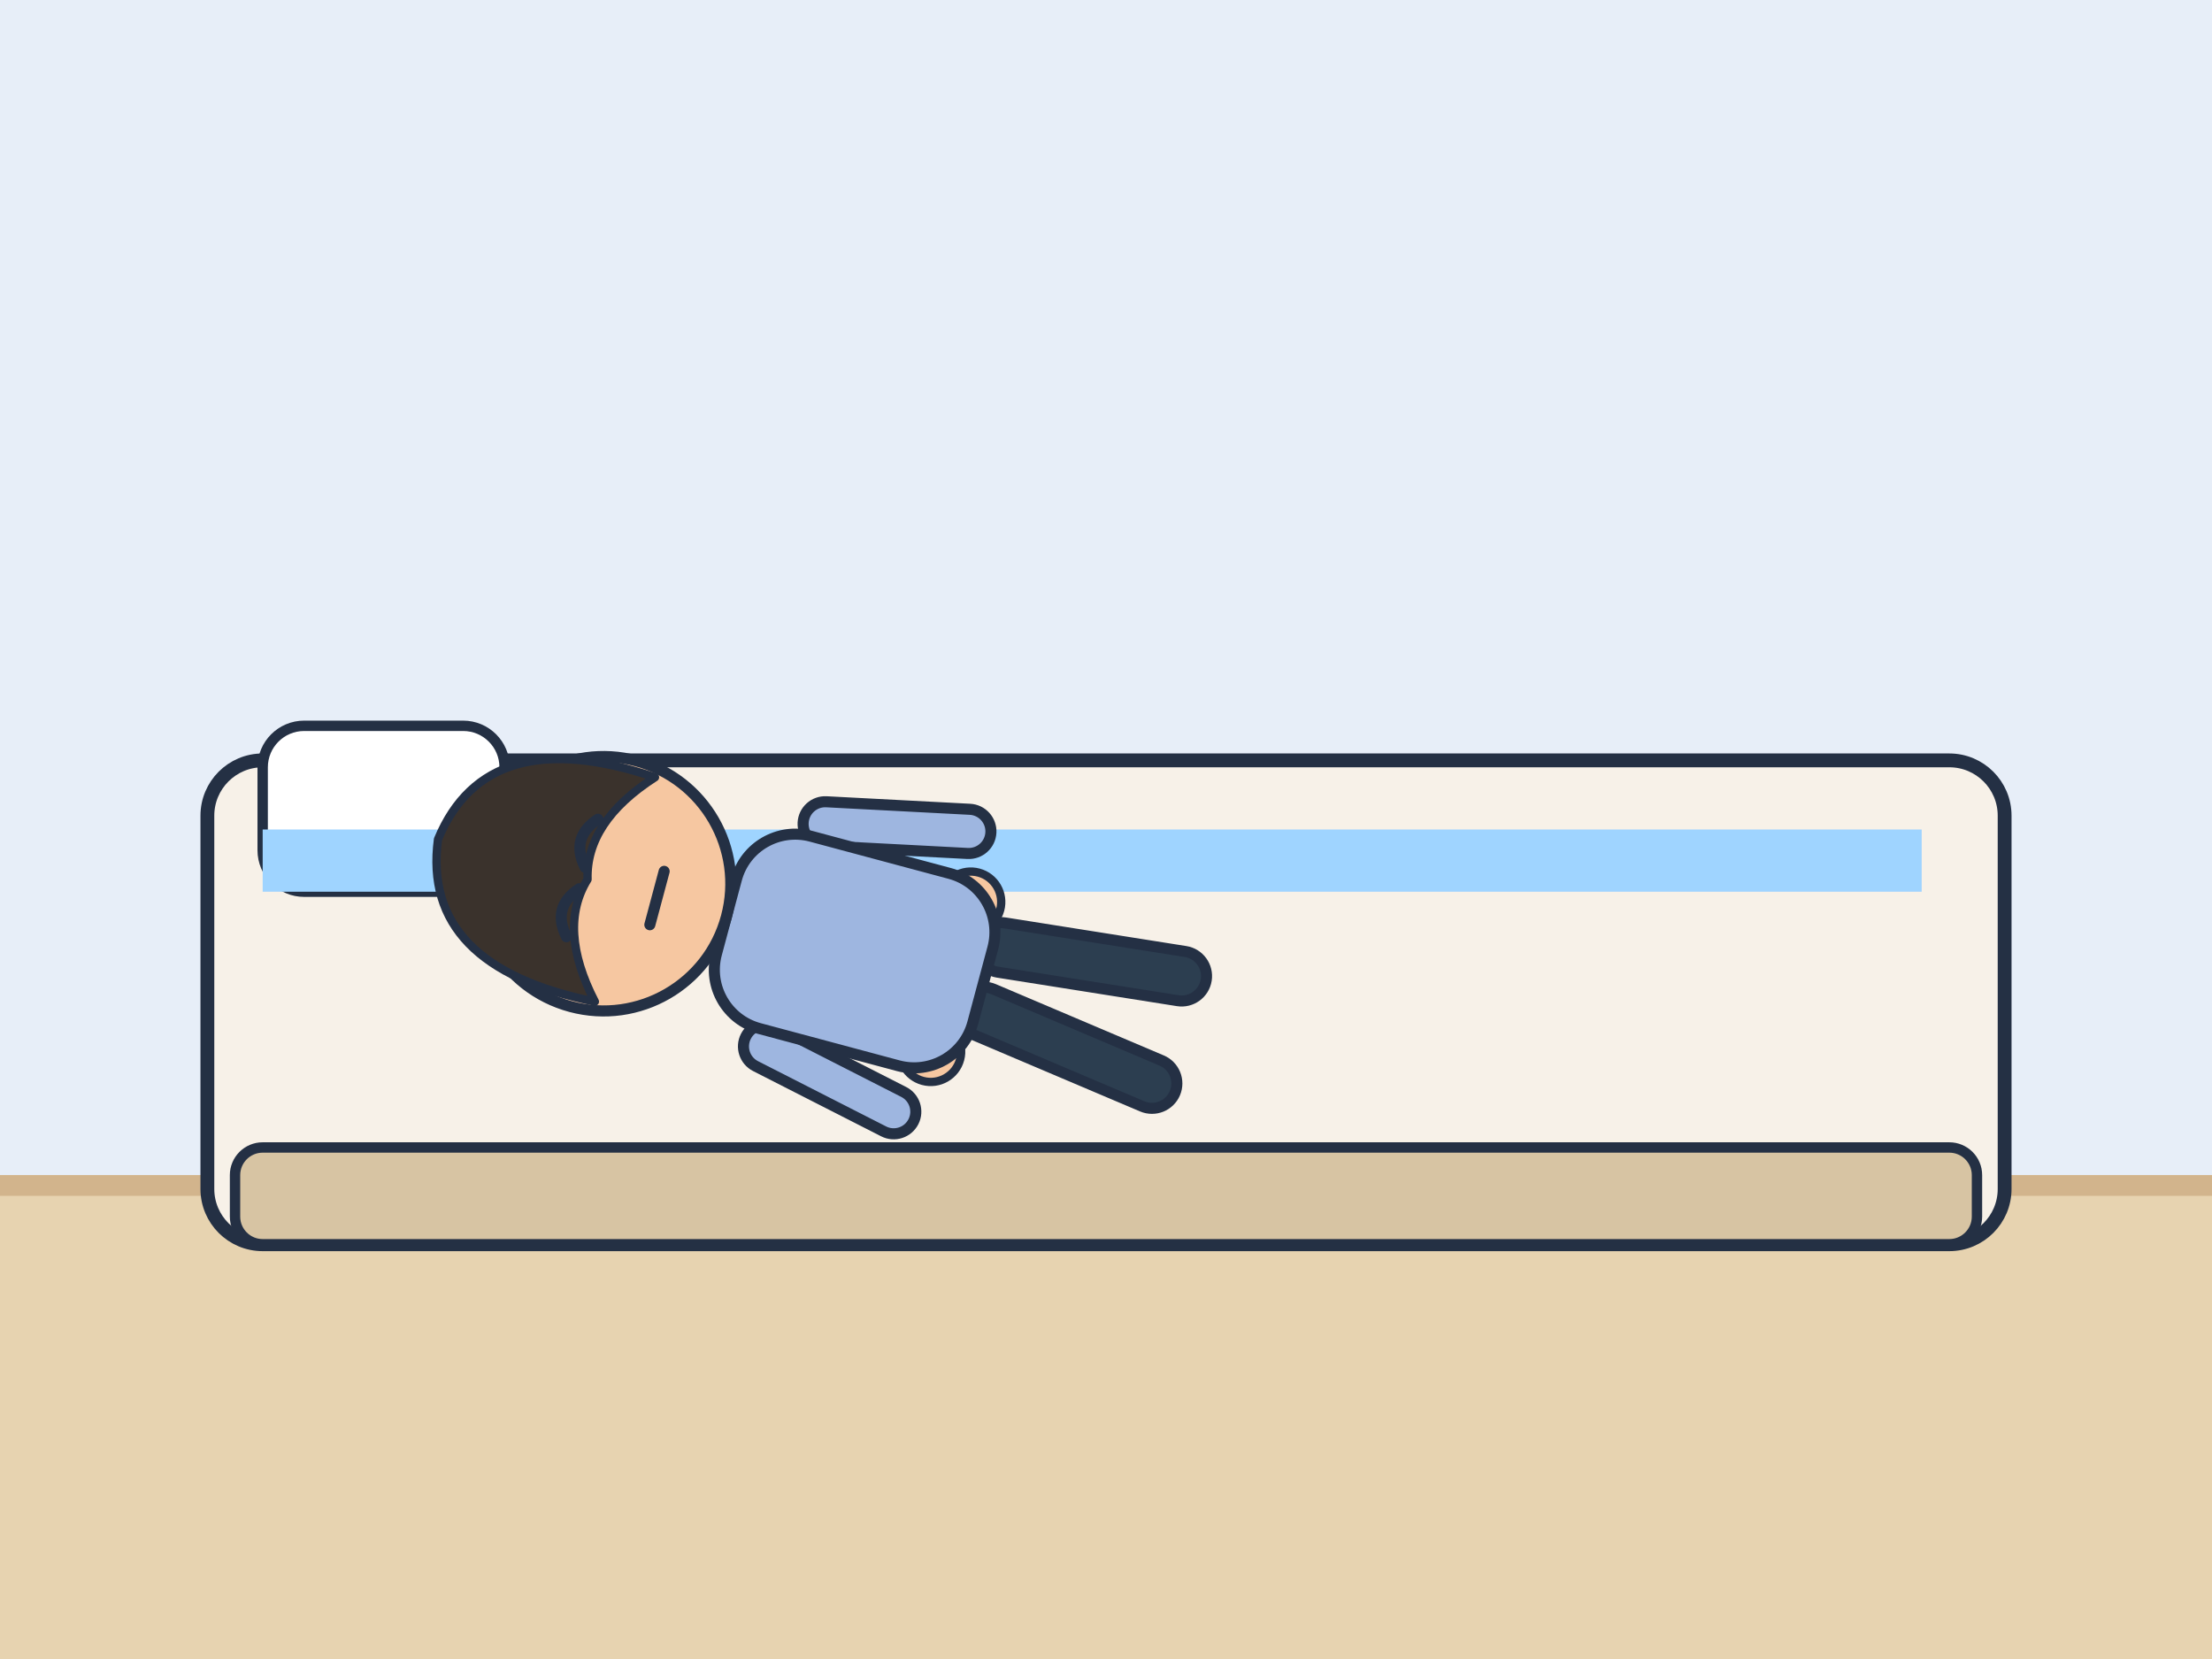
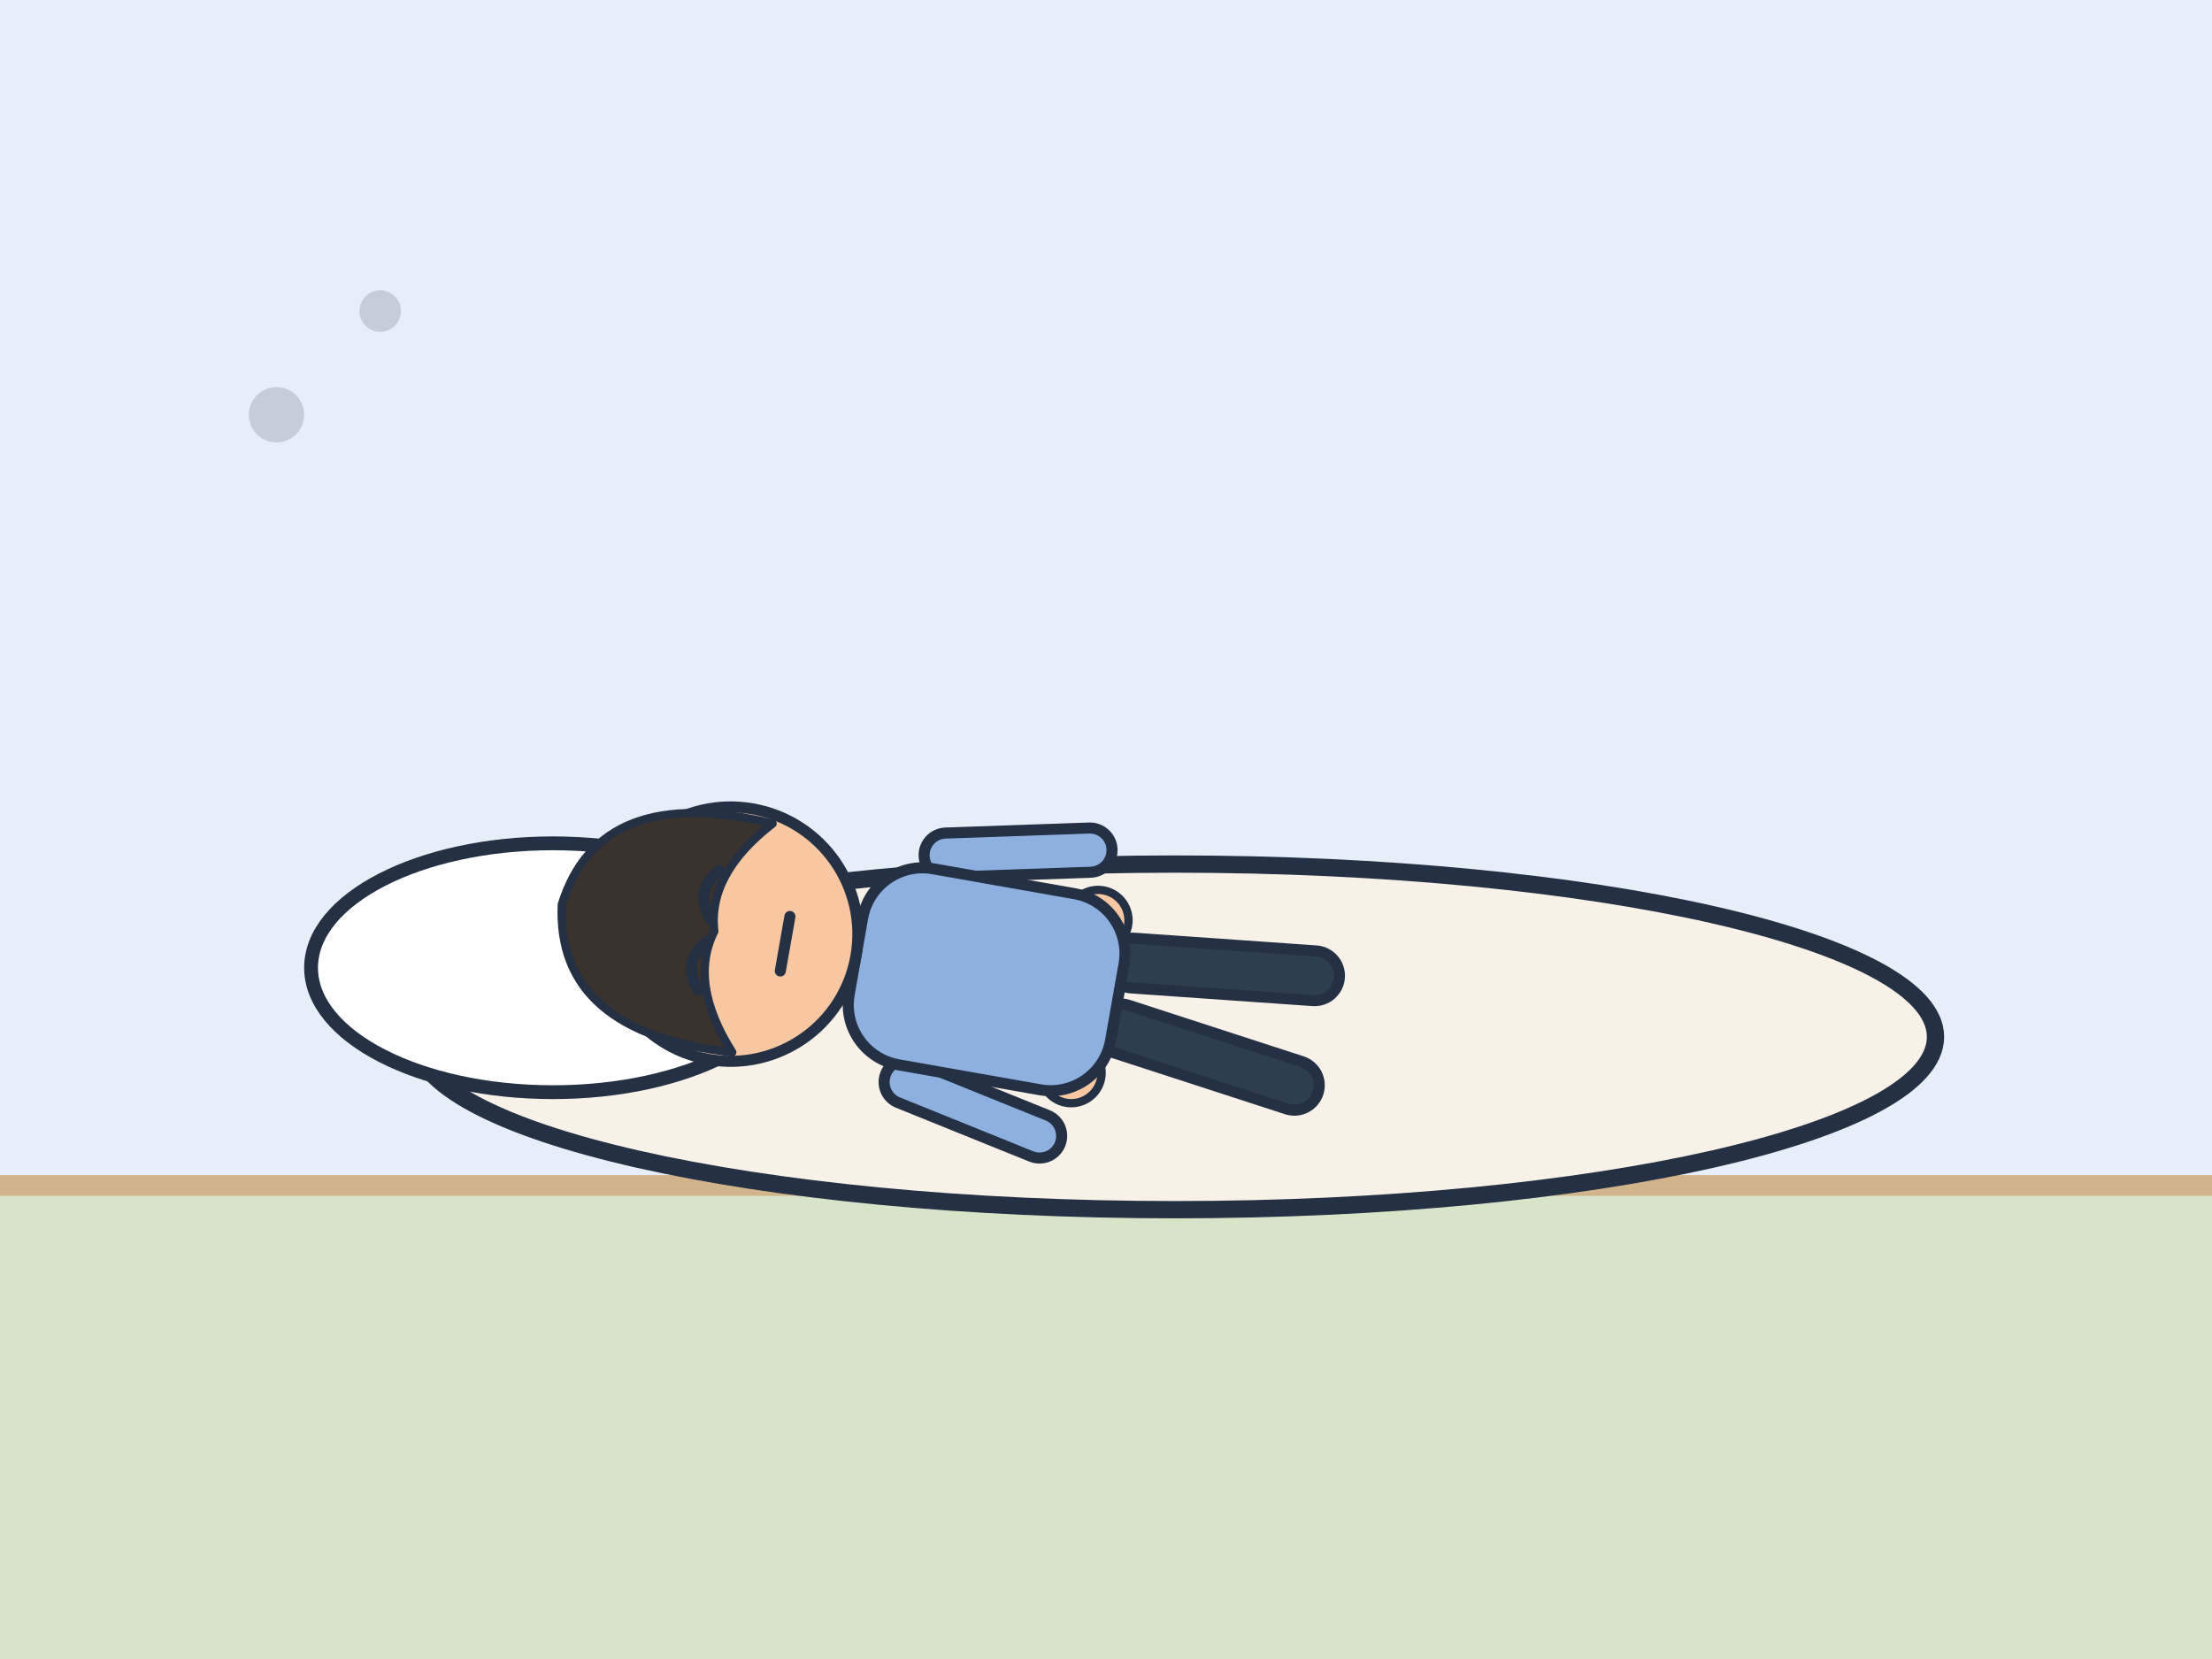
<svg xmlns="http://www.w3.org/2000/svg" width="640" height="480" viewBox="0 0 640 480" shape-rendering="geometricPrecision">
  <rect x="0.0" y="0.0" width="640.0" height="480.0" fill="#d7f0ff" />
-   <rect x="0.0" y="0.0" width="640.0" height="480.0" fill="#e7eef8" />
-   <rect x="0.0" y="340.0" width="640.0" height="140.0" fill="#e7d3b0" />
+   <rect x="0.0" y="0.0" width="640.0" height="480.0" fill="#e6eef8" />
+   <rect x="0.0" y="340.0" width="640.0" height="140.0" fill="#d7e4c8" />
  <rect x="0.0" y="340.0" width="640.0" height="6.0" fill="#d2b48c" />
-   <rect x="60.0" y="220.0" width="520.0" height="140.0" rx="16.0" fill="#f7f1e8" stroke="#243044" stroke-width="4.0" stroke-linejoin="round" stroke-linecap="round" />
-   <rect x="76.0" y="210.0" width="70.0" height="48.0" rx="12.0" fill="#ffffff" stroke="#243044" stroke-width="3.0" stroke-linejoin="round" stroke-linecap="round" />
-   <rect x="68.0" y="332.0" width="504.0" height="28.0" rx="8.0" fill="#d7c4a3" stroke="#243044" stroke-width="3.0" stroke-linejoin="round" stroke-linecap="round" />
-   <rect x="76.0" y="240.0" width="480.0" height="18.0" fill="#9fd4ff" />
-   <g transform="translate(340 300) rotate(-75)">
+   <ellipse cx="340.0" cy="300.0" rx="220.0" ry="50.0" fill="#f7f1e8" stroke="#243044" stroke-width="5.0" stroke-linejoin="round" stroke-linecap="round" />
+   <ellipse cx="160.0" cy="280.0" rx="70.0" ry="36.0" fill="#ffffff" stroke="#243044" stroke-width="4.0" stroke-linejoin="round" stroke-linecap="round" />
+   <g transform="translate(380 300) rotate(-80)">
    <g transform="translate(0.0 0.0) scale(0.8 0.8)">
      <rect x="-9.0" y="0" width="18.0" height="84.0" rx="9.0" fill="#2c3e50" stroke="#243044" stroke-width="4" stroke-linejoin="round" transform="translate(-8.0 -78.0) rotate(8.0)" />
      <rect x="-9.0" y="0" width="18.0" height="84.0" rx="9.0" fill="#2c3e50" stroke="#243044" stroke-width="4" stroke-linejoin="round" transform="translate(14.0 -78.0) rotate(-6.0)" />
-       <rect x="-8.0" y="0" width="16.0" height="68.0" rx="8.0" fill="#9eb6e0" stroke="#243044" stroke-width="4" stroke-linejoin="round" transform="translate(-40.0 -150.0) rotate(12.0)" />
-       <rect x="-8.0" y="0" width="16.0" height="68.0" rx="8.0" fill="#9eb6e0" stroke="#243044" stroke-width="4" stroke-linejoin="round" transform="translate(40.0 -150.0) rotate(-12.0)" />
+       <rect x="-8.0" y="0" width="16.0" height="68.0" rx="8.0" fill="#8eb0e0" stroke="#243044" stroke-width="4" stroke-linejoin="round" transform="translate(-40.0 -150.0) rotate(12.0)" />
+       <rect x="-8.0" y="0" width="16.0" height="68.0" rx="8.0" fill="#8eb0e0" stroke="#243044" stroke-width="4" stroke-linejoin="round" transform="translate(40.0 -150.0) rotate(-12.0)" />
      <circle cx="-28.0" cy="-84.0" r="11.0" fill="#f6c7a1" stroke="#243044" stroke-width="3.0" stroke-linejoin="round" stroke-linecap="round" />
      <circle cx="28.0" cy="-84.0" r="11.0" fill="#f6c7a1" stroke="#243044" stroke-width="3.0" stroke-linejoin="round" stroke-linecap="round" />
-       <rect x="-36.0" y="-168.0" width="72.0" height="96.0" rx="22.0" fill="#9eb6e0" stroke="#243044" stroke-width="4.0" stroke-linejoin="round" stroke-linecap="round" />
+       <rect x="-36.0" y="-168.0" width="72.0" height="96.0" rx="22.0" fill="#8eb0e0" stroke="#243044" stroke-width="4.0" stroke-linejoin="round" stroke-linecap="round" />
      <circle cx="0.0" cy="-214.0" r="46.0" fill="#f6c7a1" stroke="#243044" stroke-width="4.0" stroke-linejoin="round" stroke-linecap="round" />
      <path d="M-42 -206 Q-46 -270 0 -276 Q46 -270 42 -206 Q20 -226 0 -220 Q-20 -226 -42 -206" fill="#3a322c" stroke="#243044" stroke-width="3.0" stroke-linejoin="round" stroke-linecap="round" />
      <path d="M-22 -222 Q-13 -230 -4 -222" fill="none" stroke="#243044" stroke-width="4.0" stroke-linejoin="round" stroke-linecap="round" />
      <path d="M4 -222 Q13 -230 22 -222" fill="none" stroke="#243044" stroke-width="4.0" stroke-linejoin="round" stroke-linecap="round" />
      <polyline points="-10.0,-194.0 10.0,-194.0" fill="none" stroke="#243044" stroke-width="4.0" stroke-linecap="round" stroke-linejoin="round" />
    </g>
  </g>
+   <circle cx="80.0" cy="120.0" r="8.0" fill="#c5ced8" />
+   <circle cx="110.0" cy="90.0" r="6.0" fill="#c5ced8" />
</svg>
